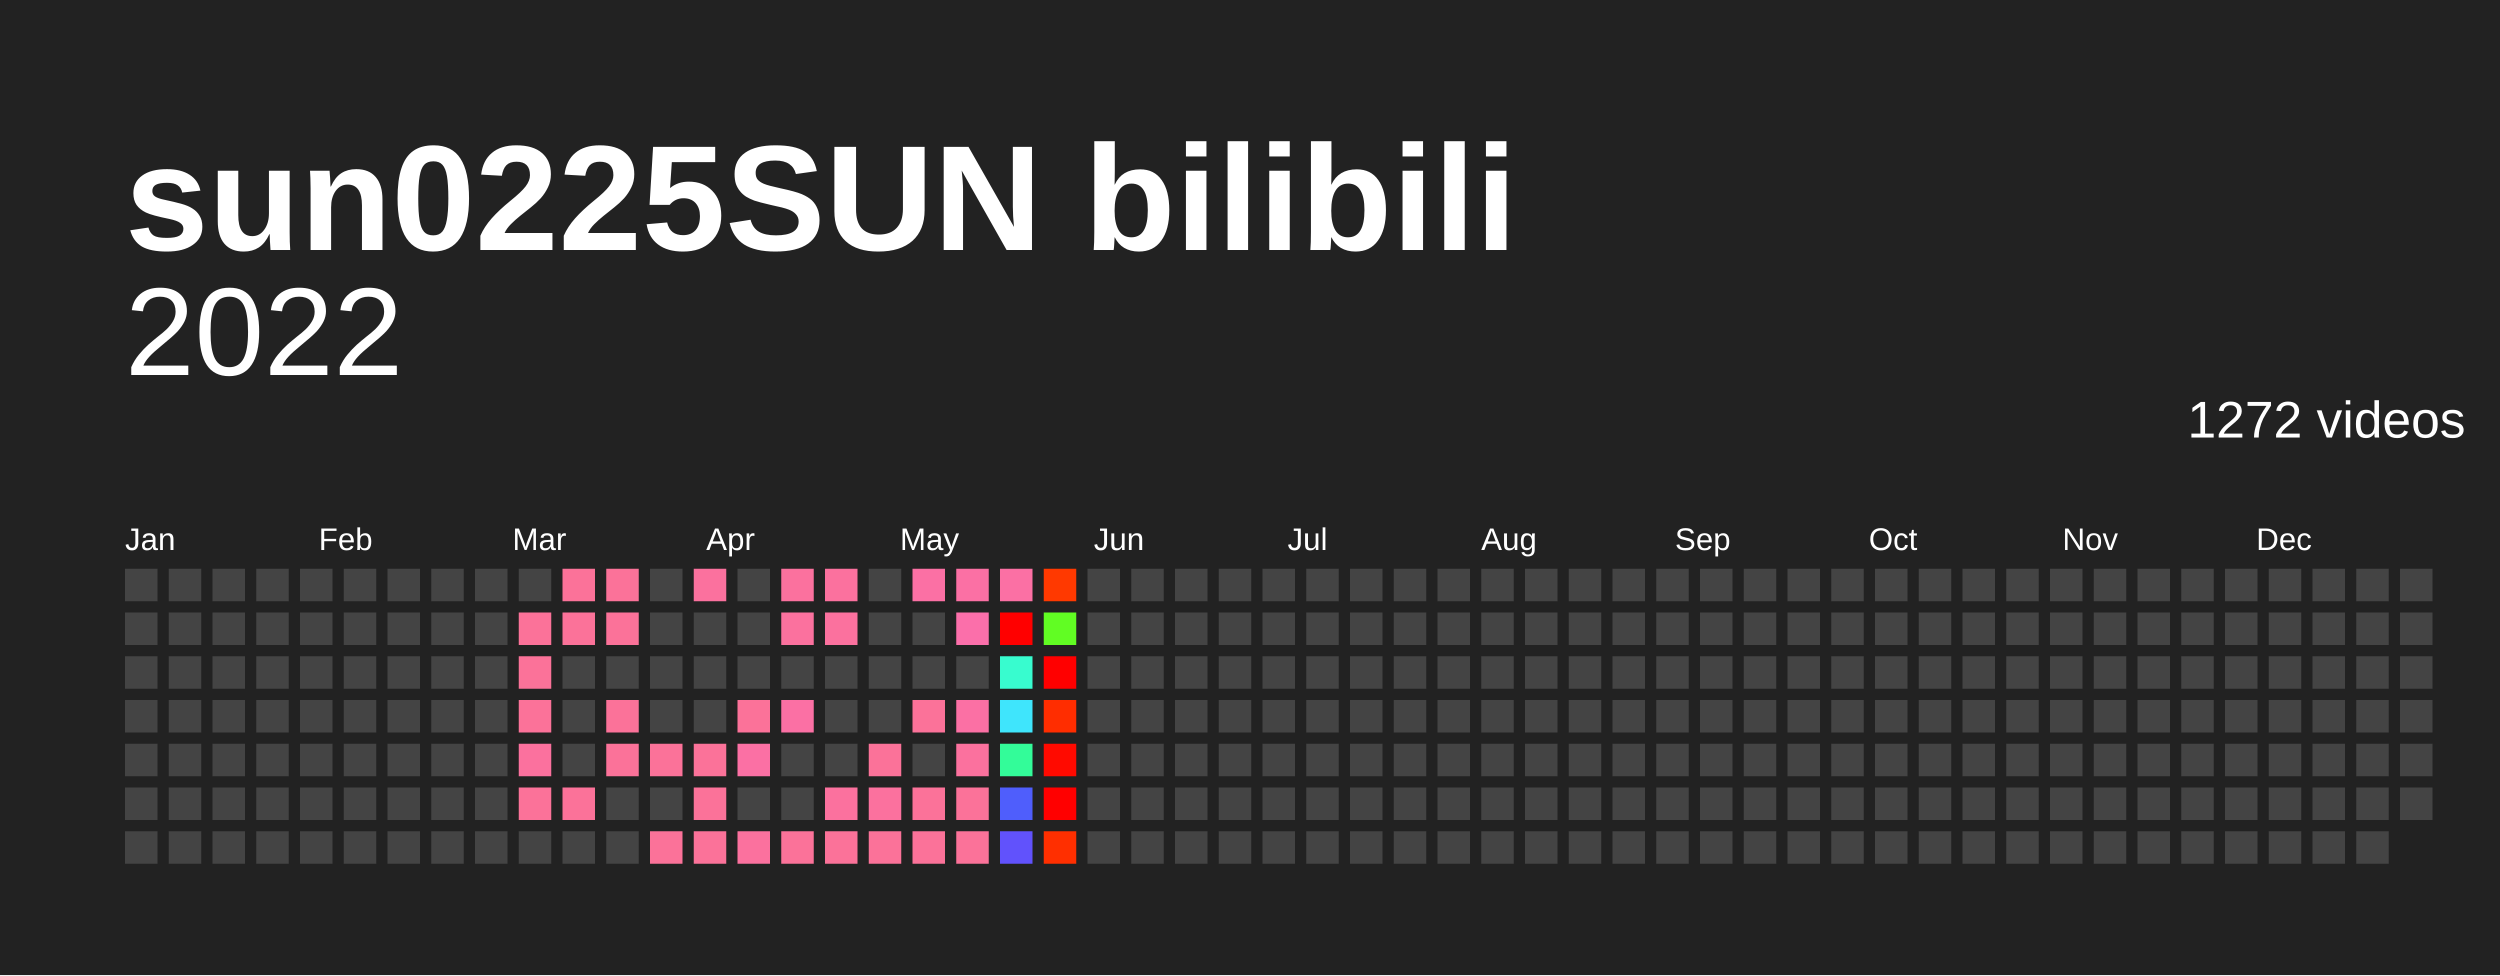
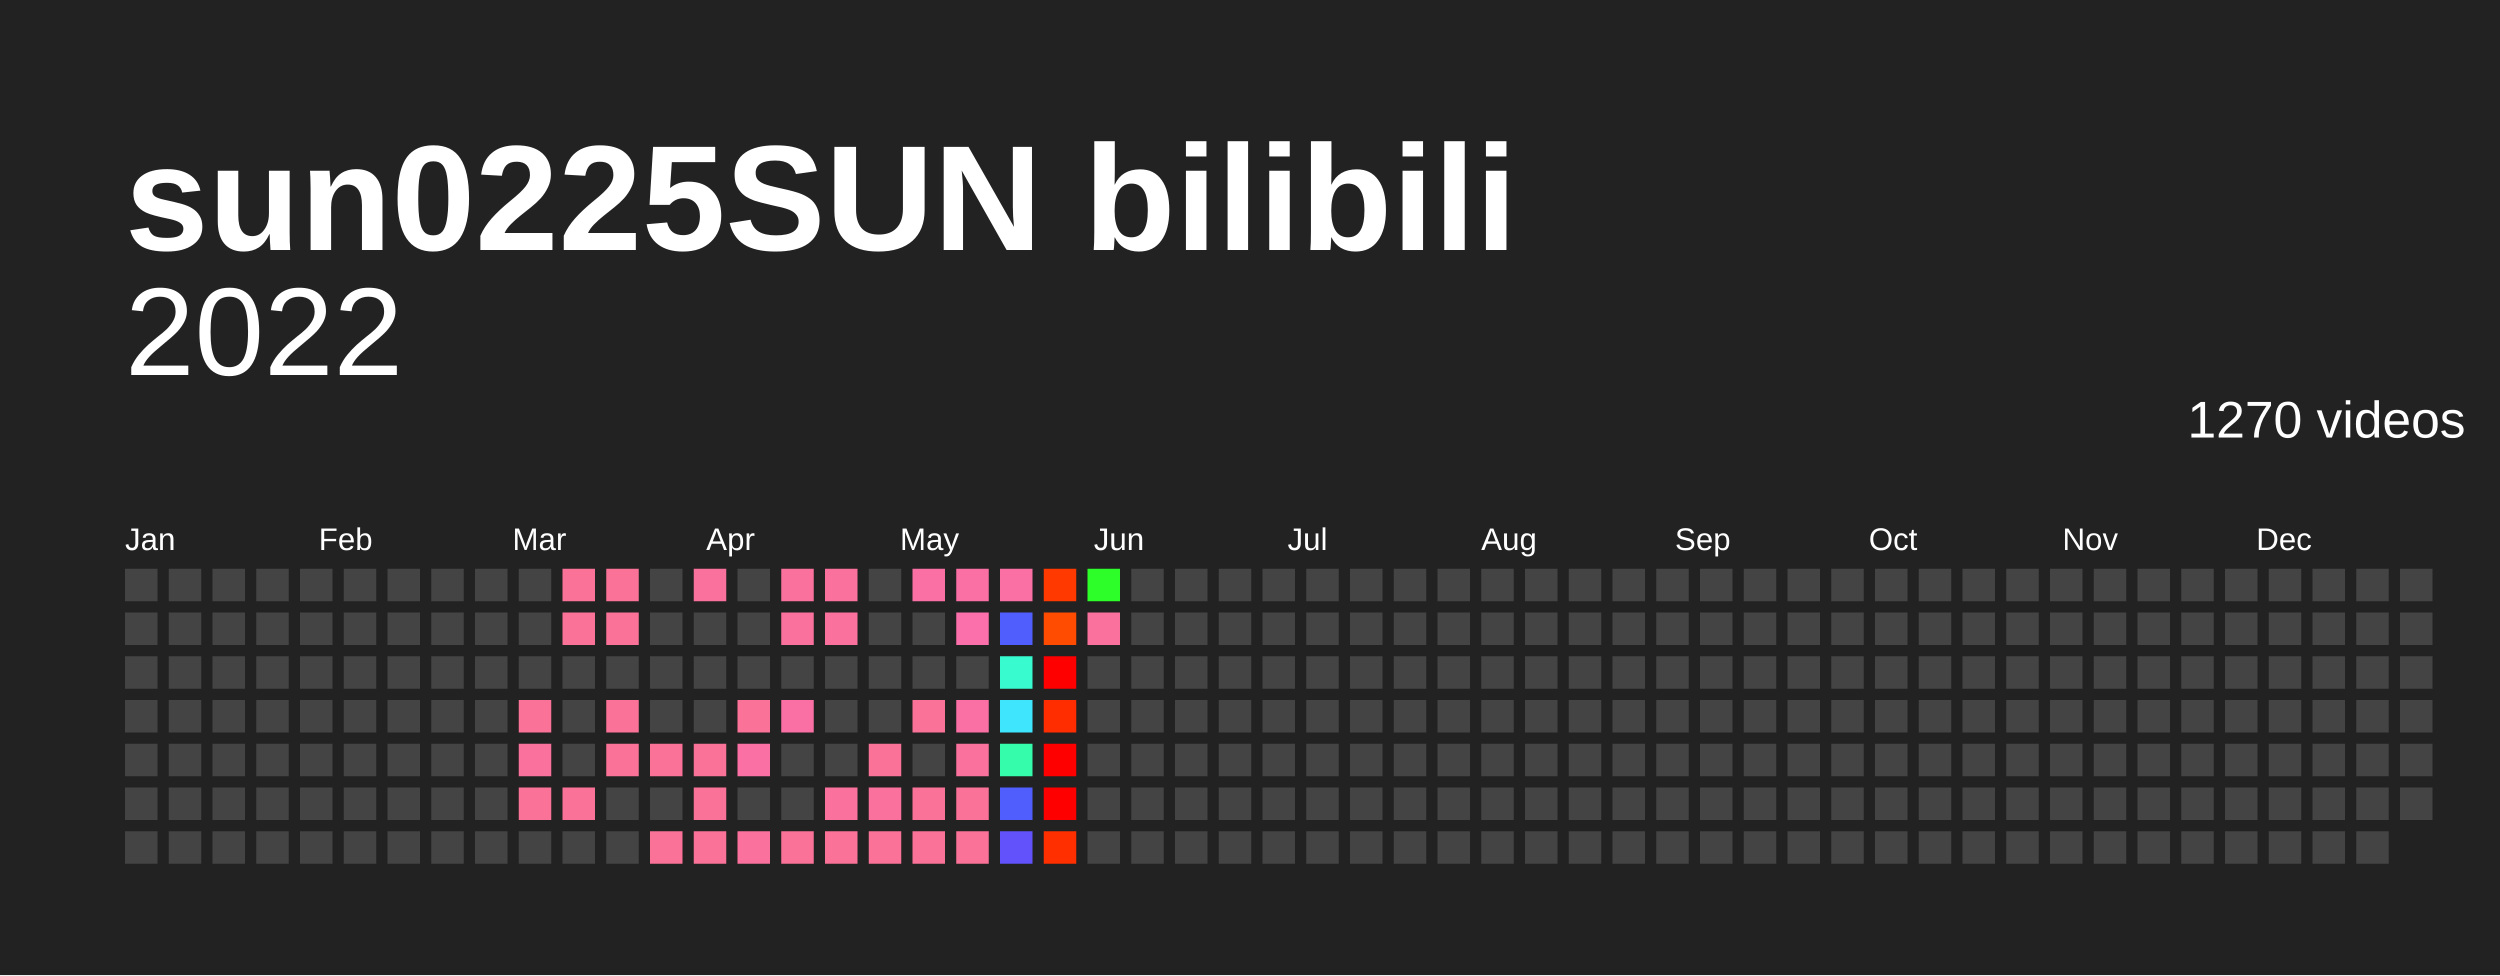
<svg xmlns="http://www.w3.org/2000/svg" baseProfile="full" height="78mm" version="1.1" viewBox="0,0,200,78" width="200mm">
  <defs />
  <rect fill="#222222" height="78" width="200" x="0" y="0" />
  <text fill="#FFFFFF" style="font-size:12px; font-family:Arial; font-weight:bold;" x="10" y="20">sun0225SUN bilibili</text>
  <text alignment-baseline="hanging" fill="#FFFFFF" style="font-size:10.0px; font-family:Arial;" x="10" y="30">2022</text>
-   <text alignment-baseline="hanging" fill="#FFFFFF" style="font-size:4.125px; font-family:Arial;" x="175" y="35">1272 videos</text>
+   <text alignment-baseline="hanging" fill="#FFFFFF" style="font-size:4.125px; font-family:Arial;" x="175" y="35">1270 videos</text>
  <text fill="#FFFFFF" style="font-size:2.5px; font-family:Arial" x="10.0" y="44">Jan</text>
  <text fill="#FFFFFF" style="font-size:2.5px; font-family:Arial" x="25.5" y="44">Feb</text>
  <text fill="#FFFFFF" style="font-size:2.5px; font-family:Arial" x="41.0" y="44">Mar</text>
  <text fill="#FFFFFF" style="font-size:2.5px; font-family:Arial" x="56.5" y="44">Apr</text>
  <text fill="#FFFFFF" style="font-size:2.5px; font-family:Arial" x="72.0" y="44">May</text>
  <text fill="#FFFFFF" style="font-size:2.5px; font-family:Arial" x="87.5" y="44">Jun</text>
  <text fill="#FFFFFF" style="font-size:2.5px; font-family:Arial" x="103.0" y="44">Jul</text>
  <text fill="#FFFFFF" style="font-size:2.5px; font-family:Arial" x="118.5" y="44">Aug</text>
  <text fill="#FFFFFF" style="font-size:2.5px; font-family:Arial" x="134.0" y="44">Sep</text>
  <text fill="#FFFFFF" style="font-size:2.5px; font-family:Arial" x="149.5" y="44">Oct</text>
  <text fill="#FFFFFF" style="font-size:2.5px; font-family:Arial" x="165.0" y="44">Nov</text>
  <text fill="#FFFFFF" style="font-size:2.5px; font-family:Arial" x="180.5" y="44">Dec</text>
  <rect fill="#444444" height="2.6" width="2.6" x="10.0" y="45.5" />
  <rect fill="#444444" height="2.6" width="2.6" x="10.0" y="49.0" />
  <rect fill="#444444" height="2.6" width="2.6" x="10.0" y="52.5" />
  <rect fill="#444444" height="2.6" width="2.6" x="10.0" y="56.0" />
  <rect fill="#444444" height="2.6" width="2.6" x="10.0" y="59.5" />
  <rect fill="#444444" height="2.6" width="2.6" x="10.0" y="63.0" />
  <rect fill="#444444" height="2.6" width="2.6" x="10.0" y="66.5" />
  <rect fill="#444444" height="2.6" width="2.6" x="13.5" y="45.5" />
  <rect fill="#444444" height="2.6" width="2.6" x="13.5" y="49.0" />
  <rect fill="#444444" height="2.6" width="2.6" x="13.5" y="52.5" />
  <rect fill="#444444" height="2.6" width="2.6" x="13.5" y="56.0" />
  <rect fill="#444444" height="2.6" width="2.6" x="13.5" y="59.5" />
  <rect fill="#444444" height="2.6" width="2.6" x="13.5" y="63.0" />
  <rect fill="#444444" height="2.6" width="2.6" x="13.5" y="66.5" />
  <rect fill="#444444" height="2.6" width="2.6" x="17.0" y="45.5" />
  <rect fill="#444444" height="2.6" width="2.6" x="17.0" y="49.0" />
  <rect fill="#444444" height="2.6" width="2.6" x="17.0" y="52.5" />
  <rect fill="#444444" height="2.6" width="2.6" x="17.0" y="56.0" />
  <rect fill="#444444" height="2.6" width="2.6" x="17.0" y="59.5" />
  <rect fill="#444444" height="2.6" width="2.6" x="17.0" y="63.0" />
  <rect fill="#444444" height="2.6" width="2.6" x="17.0" y="66.5" />
  <rect fill="#444444" height="2.6" width="2.6" x="20.5" y="45.5" />
  <rect fill="#444444" height="2.6" width="2.6" x="20.5" y="49.0" />
  <rect fill="#444444" height="2.6" width="2.6" x="20.5" y="52.5" />
  <rect fill="#444444" height="2.6" width="2.6" x="20.5" y="56.0" />
  <rect fill="#444444" height="2.6" width="2.6" x="20.5" y="59.5" />
  <rect fill="#444444" height="2.6" width="2.6" x="20.5" y="63.0" />
  <rect fill="#444444" height="2.6" width="2.6" x="20.5" y="66.5" />
  <rect fill="#444444" height="2.6" width="2.6" x="24.0" y="45.5" />
  <rect fill="#444444" height="2.6" width="2.6" x="24.0" y="49.0" />
  <rect fill="#444444" height="2.6" width="2.6" x="24.0" y="52.5" />
  <rect fill="#444444" height="2.6" width="2.6" x="24.0" y="56.0" />
  <rect fill="#444444" height="2.6" width="2.6" x="24.0" y="59.5" />
  <rect fill="#444444" height="2.6" width="2.6" x="24.0" y="63.0" />
  <rect fill="#444444" height="2.6" width="2.6" x="24.0" y="66.5" />
  <rect fill="#444444" height="2.6" width="2.6" x="27.5" y="45.5" />
  <rect fill="#444444" height="2.6" width="2.6" x="27.5" y="49.0" />
  <rect fill="#444444" height="2.6" width="2.6" x="27.5" y="52.5" />
  <rect fill="#444444" height="2.6" width="2.6" x="27.5" y="56.0" />
  <rect fill="#444444" height="2.6" width="2.6" x="27.5" y="59.5" />
  <rect fill="#444444" height="2.6" width="2.6" x="27.5" y="63.0" />
  <rect fill="#444444" height="2.6" width="2.6" x="27.5" y="66.5" />
  <rect fill="#444444" height="2.6" width="2.6" x="31.0" y="45.5" />
  <rect fill="#444444" height="2.6" width="2.6" x="31.0" y="49.0" />
  <rect fill="#444444" height="2.6" width="2.6" x="31.0" y="52.5" />
  <rect fill="#444444" height="2.6" width="2.6" x="31.0" y="56.0" />
  <rect fill="#444444" height="2.6" width="2.6" x="31.0" y="59.5" />
  <rect fill="#444444" height="2.6" width="2.6" x="31.0" y="63.0" />
  <rect fill="#444444" height="2.6" width="2.6" x="31.0" y="66.5" />
  <rect fill="#444444" height="2.6" width="2.6" x="34.5" y="45.5" />
  <rect fill="#444444" height="2.6" width="2.6" x="34.5" y="49.0" />
  <rect fill="#444444" height="2.6" width="2.6" x="34.5" y="52.5" />
  <rect fill="#444444" height="2.6" width="2.6" x="34.5" y="56.0" />
  <rect fill="#444444" height="2.6" width="2.6" x="34.5" y="59.5" />
  <rect fill="#444444" height="2.6" width="2.6" x="34.5" y="63.0" />
  <rect fill="#444444" height="2.6" width="2.6" x="34.5" y="66.5" />
  <rect fill="#444444" height="2.6" width="2.6" x="38.0" y="45.5" />
  <rect fill="#444444" height="2.6" width="2.6" x="38.0" y="49.0" />
  <rect fill="#444444" height="2.6" width="2.6" x="38.0" y="52.5" />
  <rect fill="#444444" height="2.6" width="2.6" x="38.0" y="56.0" />
  <rect fill="#444444" height="2.6" width="2.6" x="38.0" y="59.5" />
  <rect fill="#444444" height="2.6" width="2.6" x="38.0" y="63.0" />
  <rect fill="#444444" height="2.6" width="2.6" x="38.0" y="66.5" />
  <rect fill="#444444" height="2.6" width="2.6" x="41.5" y="45.5" />
-   <rect fill="#fb7299" height="2.6" width="2.6" x="41.5" y="49.0" />
-   <rect fill="#fb7299" height="2.6" width="2.6" x="41.5" y="52.5" />
+   <rect fill="#444444" height="2.6" width="2.6" x="41.5" y="49.0" />
+   <rect fill="#444444" height="2.6" width="2.6" x="41.5" y="52.5" />
  <rect fill="#fb7299" height="2.6" width="2.6" x="41.5" y="56.0" />
  <rect fill="#fb719e" height="2.6" width="2.6" x="41.5" y="59.5" />
  <rect fill="#fb7299" height="2.6" width="2.6" x="41.5" y="63.0" />
  <rect fill="#444444" height="2.6" width="2.6" x="41.5" y="66.5" />
  <rect fill="#fb7299" height="2.6" width="2.6" x="45.0" y="45.5" />
  <rect fill="#fb7299" height="2.6" width="2.6" x="45.0" y="49.0" />
  <rect fill="#444444" height="2.6" width="2.6" x="45.0" y="52.5" />
  <rect fill="#444444" height="2.6" width="2.6" x="45.0" y="56.0" />
  <rect fill="#444444" height="2.6" width="2.6" x="45.0" y="59.5" />
  <rect fill="#fb7299" height="2.6" width="2.6" x="45.0" y="63.0" />
  <rect fill="#444444" height="2.6" width="2.6" x="45.0" y="66.5" />
  <rect fill="#fb7299" height="2.6" width="2.6" x="48.5" y="45.5" />
  <rect fill="#fb7299" height="2.6" width="2.6" x="48.5" y="49.0" />
  <rect fill="#444444" height="2.6" width="2.6" x="48.5" y="52.5" />
  <rect fill="#fb7299" height="2.6" width="2.6" x="48.5" y="56.0" />
  <rect fill="#fb7299" height="2.6" width="2.6" x="48.5" y="59.5" />
  <rect fill="#444444" height="2.6" width="2.6" x="48.5" y="63.0" />
  <rect fill="#444444" height="2.6" width="2.6" x="48.5" y="66.5" />
  <rect fill="#444444" height="2.6" width="2.6" x="52.0" y="45.5" />
  <rect fill="#444444" height="2.6" width="2.6" x="52.0" y="49.0" />
  <rect fill="#444444" height="2.6" width="2.6" x="52.0" y="52.5" />
  <rect fill="#444444" height="2.6" width="2.6" x="52.0" y="56.0" />
  <rect fill="#fb7299" height="2.6" width="2.6" x="52.0" y="59.5" />
  <rect fill="#444444" height="2.6" width="2.6" x="52.0" y="63.0" />
  <rect fill="#fb7299" height="2.6" width="2.6" x="52.0" y="66.5" />
  <rect fill="#fb719e" height="2.6" width="2.6" x="55.5" y="45.5" />
  <rect fill="#444444" height="2.6" width="2.6" x="55.5" y="49.0" />
  <rect fill="#444444" height="2.6" width="2.6" x="55.5" y="52.5" />
  <rect fill="#444444" height="2.6" width="2.6" x="55.5" y="56.0" />
  <rect fill="#fb7299" height="2.6" width="2.6" x="55.5" y="59.5" />
  <rect fill="#fb7299" height="2.6" width="2.6" x="55.5" y="63.0" />
  <rect fill="#fb7299" height="2.6" width="2.6" x="55.5" y="66.5" />
  <rect fill="#444444" height="2.6" width="2.6" x="59.0" y="45.5" />
  <rect fill="#444444" height="2.6" width="2.6" x="59.0" y="49.0" />
  <rect fill="#444444" height="2.6" width="2.6" x="59.0" y="52.5" />
  <rect fill="#fb7299" height="2.6" width="2.6" x="59.0" y="56.0" />
  <rect fill="#fb70a4" height="2.6" width="2.6" x="59.0" y="59.5" />
  <rect fill="#444444" height="2.6" width="2.6" x="59.0" y="63.0" />
  <rect fill="#fb719e" height="2.6" width="2.6" x="59.0" y="66.5" />
  <rect fill="#fb719e" height="2.6" width="2.6" x="62.5" y="45.5" />
  <rect fill="#fb719e" height="2.6" width="2.6" x="62.5" y="49.0" />
  <rect fill="#444444" height="2.6" width="2.6" x="62.5" y="52.5" />
  <rect fill="#fb70a4" height="2.6" width="2.6" x="62.5" y="56.0" />
  <rect fill="#444444" height="2.6" width="2.6" x="62.5" y="59.5" />
  <rect fill="#444444" height="2.6" width="2.6" x="62.5" y="63.0" />
  <rect fill="#fb7299" height="2.6" width="2.6" x="62.5" y="66.5" />
  <rect fill="#fb719e" height="2.6" width="2.6" x="66.0" y="45.5" />
  <rect fill="#fb719e" height="2.6" width="2.6" x="66.0" y="49.0" />
  <rect fill="#444444" height="2.6" width="2.6" x="66.0" y="52.5" />
  <rect fill="#444444" height="2.6" width="2.6" x="66.0" y="56.0" />
  <rect fill="#444444" height="2.6" width="2.6" x="66.0" y="59.5" />
  <rect fill="#fb719e" height="2.6" width="2.6" x="66.0" y="63.0" />
  <rect fill="#fb7299" height="2.6" width="2.6" x="66.0" y="66.5" />
  <rect fill="#444444" height="2.6" width="2.6" x="69.5" y="45.5" />
  <rect fill="#444444" height="2.6" width="2.6" x="69.5" y="49.0" />
  <rect fill="#444444" height="2.6" width="2.6" x="69.5" y="52.5" />
  <rect fill="#444444" height="2.6" width="2.6" x="69.5" y="56.0" />
  <rect fill="#fb7299" height="2.6" width="2.6" x="69.5" y="59.5" />
  <rect fill="#fb719e" height="2.6" width="2.6" x="69.5" y="63.0" />
  <rect fill="#fb7299" height="2.6" width="2.6" x="69.5" y="66.5" />
  <rect fill="#fb70a4" height="2.6" width="2.6" x="73.0" y="45.5" />
  <rect fill="#444444" height="2.6" width="2.6" x="73.0" y="49.0" />
  <rect fill="#444444" height="2.6" width="2.6" x="73.0" y="52.5" />
  <rect fill="#fb7299" height="2.6" width="2.6" x="73.0" y="56.0" />
  <rect fill="#444444" height="2.6" width="2.6" x="73.0" y="59.5" />
  <rect fill="#fb7299" height="2.6" width="2.6" x="73.0" y="63.0" />
  <rect fill="#fb7299" height="2.6" width="2.6" x="73.0" y="66.5" />
  <rect fill="#fb70a4" height="2.6" width="2.6" x="76.5" y="45.5" />
  <rect fill="#fb6faa" height="2.6" width="2.6" x="76.5" y="49.0" />
  <rect fill="#444444" height="2.6" width="2.6" x="76.5" y="52.5" />
  <rect fill="#fb70a4" height="2.6" width="2.6" x="76.5" y="56.0" />
  <rect fill="#fb719e" height="2.6" width="2.6" x="76.5" y="59.5" />
  <rect fill="#fb7299" height="2.6" width="2.6" x="76.5" y="63.0" />
  <rect fill="#fb7299" height="2.6" width="2.6" x="76.5" y="66.5" />
  <rect fill="#fb70a4" height="2.6" width="2.6" x="80.0" y="45.5" />
-   <rect fill="red" height="2.6" width="2.6" x="80.0" y="49.0" />
+   <rect fill="#4f5efc" height="2.6" width="2.6" x="80.0" y="49.0" />
  <rect fill="#38fccf" height="2.6" width="2.6" x="80.0" y="52.5" />
  <rect fill="#3fe5fc" height="2.6" width="2.6" x="80.0" y="56.0" />
-   <rect fill="#33fc99" height="2.6" width="2.6" x="80.0" y="59.5" />
+   <rect fill="#34fcab" height="2.6" width="2.6" x="80.0" y="59.5" />
  <rect fill="#4f5efc" height="2.6" width="2.6" x="80.0" y="63.0" />
  <rect fill="#6152fc" height="2.6" width="2.6" x="80.0" y="66.5" />
  <rect fill="#ff3900" height="2.6" width="2.6" x="83.5" y="45.5" />
-   <rect fill="#61fd23" height="2.6" width="2.6" x="83.5" y="49.0" />
+   <rect fill="#ff4c00" height="2.6" width="2.6" x="83.5" y="49.0" />
  <rect fill="red" height="2.6" width="2.6" x="83.5" y="52.5" />
  <rect fill="#ff2d00" height="2.6" width="2.6" x="83.5" y="56.0" />
-   <rect fill="#ff0a00" height="2.6" width="2.6" x="83.5" y="59.5" />
+   <rect fill="red" height="2.6" width="2.6" x="83.5" y="59.5" />
  <rect fill="red" height="2.6" width="2.6" x="83.5" y="63.0" />
  <rect fill="#ff2f00" height="2.6" width="2.6" x="83.5" y="66.5" />
-   <rect fill="#444444" height="2.6" width="2.6" x="87.0" y="45.5" />
-   <rect fill="#444444" height="2.6" width="2.6" x="87.0" y="49.0" />
+   <rect fill="#2dfd28" height="2.6" width="2.6" x="87.0" y="45.5" />
+   <rect fill="#fb719e" height="2.6" width="2.6" x="87.0" y="49.0" />
  <rect fill="#444444" height="2.6" width="2.6" x="87.0" y="52.5" />
  <rect fill="#444444" height="2.6" width="2.6" x="87.0" y="56.0" />
  <rect fill="#444444" height="2.6" width="2.6" x="87.0" y="59.5" />
  <rect fill="#444444" height="2.6" width="2.6" x="87.0" y="63.0" />
  <rect fill="#444444" height="2.6" width="2.6" x="87.0" y="66.5" />
  <rect fill="#444444" height="2.6" width="2.6" x="90.5" y="45.5" />
  <rect fill="#444444" height="2.6" width="2.6" x="90.5" y="49.0" />
  <rect fill="#444444" height="2.6" width="2.6" x="90.5" y="52.5" />
  <rect fill="#444444" height="2.6" width="2.6" x="90.5" y="56.0" />
  <rect fill="#444444" height="2.6" width="2.6" x="90.5" y="59.5" />
  <rect fill="#444444" height="2.6" width="2.6" x="90.5" y="63.0" />
  <rect fill="#444444" height="2.6" width="2.6" x="90.5" y="66.5" />
  <rect fill="#444444" height="2.6" width="2.6" x="94.0" y="45.5" />
  <rect fill="#444444" height="2.6" width="2.6" x="94.0" y="49.0" />
  <rect fill="#444444" height="2.6" width="2.6" x="94.0" y="52.5" />
  <rect fill="#444444" height="2.6" width="2.6" x="94.0" y="56.0" />
  <rect fill="#444444" height="2.6" width="2.6" x="94.0" y="59.5" />
  <rect fill="#444444" height="2.6" width="2.6" x="94.0" y="63.0" />
  <rect fill="#444444" height="2.6" width="2.6" x="94.0" y="66.5" />
  <rect fill="#444444" height="2.6" width="2.6" x="97.5" y="45.5" />
  <rect fill="#444444" height="2.6" width="2.6" x="97.5" y="49.0" />
  <rect fill="#444444" height="2.6" width="2.6" x="97.5" y="52.5" />
  <rect fill="#444444" height="2.6" width="2.6" x="97.5" y="56.0" />
  <rect fill="#444444" height="2.6" width="2.6" x="97.5" y="59.5" />
  <rect fill="#444444" height="2.6" width="2.6" x="97.5" y="63.0" />
  <rect fill="#444444" height="2.6" width="2.6" x="97.5" y="66.5" />
  <rect fill="#444444" height="2.6" width="2.6" x="101.0" y="45.5" />
  <rect fill="#444444" height="2.6" width="2.6" x="101.0" y="49.0" />
  <rect fill="#444444" height="2.6" width="2.6" x="101.0" y="52.5" />
  <rect fill="#444444" height="2.6" width="2.6" x="101.0" y="56.0" />
  <rect fill="#444444" height="2.6" width="2.6" x="101.0" y="59.5" />
  <rect fill="#444444" height="2.6" width="2.6" x="101.0" y="63.0" />
  <rect fill="#444444" height="2.6" width="2.6" x="101.0" y="66.5" />
  <rect fill="#444444" height="2.6" width="2.6" x="104.5" y="45.5" />
  <rect fill="#444444" height="2.6" width="2.6" x="104.5" y="49.0" />
  <rect fill="#444444" height="2.6" width="2.6" x="104.5" y="52.5" />
  <rect fill="#444444" height="2.6" width="2.6" x="104.5" y="56.0" />
  <rect fill="#444444" height="2.6" width="2.6" x="104.5" y="59.5" />
  <rect fill="#444444" height="2.6" width="2.6" x="104.5" y="63.0" />
  <rect fill="#444444" height="2.6" width="2.6" x="104.5" y="66.5" />
  <rect fill="#444444" height="2.6" width="2.6" x="108.0" y="45.5" />
  <rect fill="#444444" height="2.6" width="2.6" x="108.0" y="49.0" />
  <rect fill="#444444" height="2.6" width="2.6" x="108.0" y="52.5" />
  <rect fill="#444444" height="2.6" width="2.6" x="108.0" y="56.0" />
  <rect fill="#444444" height="2.6" width="2.6" x="108.0" y="59.5" />
  <rect fill="#444444" height="2.6" width="2.6" x="108.0" y="63.0" />
  <rect fill="#444444" height="2.6" width="2.6" x="108.0" y="66.5" />
  <rect fill="#444444" height="2.6" width="2.6" x="111.5" y="45.5" />
  <rect fill="#444444" height="2.6" width="2.6" x="111.5" y="49.0" />
  <rect fill="#444444" height="2.6" width="2.6" x="111.5" y="52.5" />
  <rect fill="#444444" height="2.6" width="2.6" x="111.5" y="56.0" />
  <rect fill="#444444" height="2.6" width="2.6" x="111.5" y="59.5" />
  <rect fill="#444444" height="2.6" width="2.6" x="111.5" y="63.0" />
  <rect fill="#444444" height="2.6" width="2.6" x="111.5" y="66.5" />
  <rect fill="#444444" height="2.6" width="2.6" x="115.0" y="45.5" />
  <rect fill="#444444" height="2.6" width="2.6" x="115.0" y="49.0" />
  <rect fill="#444444" height="2.6" width="2.6" x="115.0" y="52.5" />
  <rect fill="#444444" height="2.6" width="2.6" x="115.0" y="56.0" />
  <rect fill="#444444" height="2.6" width="2.6" x="115.0" y="59.5" />
  <rect fill="#444444" height="2.6" width="2.6" x="115.0" y="63.0" />
  <rect fill="#444444" height="2.6" width="2.6" x="115.0" y="66.5" />
  <rect fill="#444444" height="2.6" width="2.6" x="118.5" y="45.5" />
  <rect fill="#444444" height="2.6" width="2.6" x="118.5" y="49.0" />
  <rect fill="#444444" height="2.6" width="2.6" x="118.5" y="52.5" />
  <rect fill="#444444" height="2.6" width="2.6" x="118.5" y="56.0" />
  <rect fill="#444444" height="2.6" width="2.6" x="118.5" y="59.5" />
  <rect fill="#444444" height="2.6" width="2.6" x="118.5" y="63.0" />
  <rect fill="#444444" height="2.6" width="2.6" x="118.5" y="66.5" />
  <rect fill="#444444" height="2.6" width="2.6" x="122.0" y="45.5" />
  <rect fill="#444444" height="2.6" width="2.6" x="122.0" y="49.0" />
  <rect fill="#444444" height="2.6" width="2.6" x="122.0" y="52.5" />
  <rect fill="#444444" height="2.6" width="2.6" x="122.0" y="56.0" />
  <rect fill="#444444" height="2.6" width="2.6" x="122.0" y="59.5" />
  <rect fill="#444444" height="2.6" width="2.6" x="122.0" y="63.0" />
  <rect fill="#444444" height="2.6" width="2.6" x="122.0" y="66.5" />
  <rect fill="#444444" height="2.6" width="2.6" x="125.5" y="45.5" />
  <rect fill="#444444" height="2.6" width="2.6" x="125.5" y="49.0" />
  <rect fill="#444444" height="2.6" width="2.6" x="125.5" y="52.5" />
  <rect fill="#444444" height="2.6" width="2.6" x="125.5" y="56.0" />
  <rect fill="#444444" height="2.6" width="2.6" x="125.5" y="59.5" />
  <rect fill="#444444" height="2.6" width="2.6" x="125.5" y="63.0" />
  <rect fill="#444444" height="2.6" width="2.6" x="125.5" y="66.5" />
  <rect fill="#444444" height="2.6" width="2.6" x="129.0" y="45.5" />
  <rect fill="#444444" height="2.6" width="2.6" x="129.0" y="49.0" />
  <rect fill="#444444" height="2.6" width="2.6" x="129.0" y="52.5" />
  <rect fill="#444444" height="2.6" width="2.6" x="129.0" y="56.0" />
  <rect fill="#444444" height="2.6" width="2.6" x="129.0" y="59.5" />
  <rect fill="#444444" height="2.6" width="2.6" x="129.0" y="63.0" />
  <rect fill="#444444" height="2.6" width="2.6" x="129.0" y="66.5" />
  <rect fill="#444444" height="2.6" width="2.6" x="132.5" y="45.5" />
  <rect fill="#444444" height="2.6" width="2.6" x="132.5" y="49.0" />
  <rect fill="#444444" height="2.6" width="2.6" x="132.5" y="52.5" />
  <rect fill="#444444" height="2.6" width="2.6" x="132.5" y="56.0" />
  <rect fill="#444444" height="2.6" width="2.6" x="132.5" y="59.5" />
  <rect fill="#444444" height="2.6" width="2.6" x="132.5" y="63.0" />
  <rect fill="#444444" height="2.6" width="2.6" x="132.5" y="66.5" />
  <rect fill="#444444" height="2.6" width="2.6" x="136.0" y="45.5" />
  <rect fill="#444444" height="2.6" width="2.6" x="136.0" y="49.0" />
  <rect fill="#444444" height="2.6" width="2.6" x="136.0" y="52.5" />
  <rect fill="#444444" height="2.6" width="2.6" x="136.0" y="56.0" />
  <rect fill="#444444" height="2.6" width="2.6" x="136.0" y="59.5" />
  <rect fill="#444444" height="2.6" width="2.6" x="136.0" y="63.0" />
  <rect fill="#444444" height="2.6" width="2.6" x="136.0" y="66.5" />
  <rect fill="#444444" height="2.6" width="2.6" x="139.5" y="45.5" />
  <rect fill="#444444" height="2.6" width="2.6" x="139.5" y="49.0" />
  <rect fill="#444444" height="2.6" width="2.6" x="139.5" y="52.5" />
  <rect fill="#444444" height="2.6" width="2.6" x="139.5" y="56.0" />
  <rect fill="#444444" height="2.6" width="2.6" x="139.5" y="59.5" />
  <rect fill="#444444" height="2.6" width="2.6" x="139.5" y="63.0" />
  <rect fill="#444444" height="2.6" width="2.6" x="139.5" y="66.5" />
  <rect fill="#444444" height="2.6" width="2.6" x="143.0" y="45.5" />
  <rect fill="#444444" height="2.6" width="2.6" x="143.0" y="49.0" />
  <rect fill="#444444" height="2.6" width="2.6" x="143.0" y="52.5" />
  <rect fill="#444444" height="2.6" width="2.6" x="143.0" y="56.0" />
  <rect fill="#444444" height="2.6" width="2.6" x="143.0" y="59.5" />
  <rect fill="#444444" height="2.6" width="2.6" x="143.0" y="63.0" />
  <rect fill="#444444" height="2.6" width="2.6" x="143.0" y="66.5" />
  <rect fill="#444444" height="2.6" width="2.6" x="146.5" y="45.5" />
  <rect fill="#444444" height="2.6" width="2.6" x="146.5" y="49.0" />
  <rect fill="#444444" height="2.6" width="2.6" x="146.5" y="52.5" />
  <rect fill="#444444" height="2.6" width="2.6" x="146.5" y="56.0" />
  <rect fill="#444444" height="2.6" width="2.6" x="146.5" y="59.5" />
  <rect fill="#444444" height="2.6" width="2.6" x="146.5" y="63.0" />
  <rect fill="#444444" height="2.6" width="2.6" x="146.5" y="66.5" />
  <rect fill="#444444" height="2.6" width="2.6" x="150.0" y="45.5" />
  <rect fill="#444444" height="2.6" width="2.6" x="150.0" y="49.0" />
  <rect fill="#444444" height="2.6" width="2.6" x="150.0" y="52.5" />
  <rect fill="#444444" height="2.6" width="2.6" x="150.0" y="56.0" />
  <rect fill="#444444" height="2.6" width="2.6" x="150.0" y="59.5" />
  <rect fill="#444444" height="2.6" width="2.6" x="150.0" y="63.0" />
  <rect fill="#444444" height="2.6" width="2.6" x="150.0" y="66.5" />
  <rect fill="#444444" height="2.6" width="2.6" x="153.5" y="45.5" />
  <rect fill="#444444" height="2.6" width="2.6" x="153.5" y="49.0" />
  <rect fill="#444444" height="2.6" width="2.6" x="153.5" y="52.5" />
  <rect fill="#444444" height="2.6" width="2.6" x="153.5" y="56.0" />
  <rect fill="#444444" height="2.6" width="2.6" x="153.5" y="59.5" />
  <rect fill="#444444" height="2.6" width="2.6" x="153.5" y="63.0" />
  <rect fill="#444444" height="2.6" width="2.6" x="153.5" y="66.5" />
  <rect fill="#444444" height="2.6" width="2.6" x="157.0" y="45.5" />
  <rect fill="#444444" height="2.6" width="2.6" x="157.0" y="49.0" />
  <rect fill="#444444" height="2.6" width="2.6" x="157.0" y="52.5" />
  <rect fill="#444444" height="2.6" width="2.6" x="157.0" y="56.0" />
  <rect fill="#444444" height="2.6" width="2.6" x="157.0" y="59.5" />
  <rect fill="#444444" height="2.6" width="2.6" x="157.0" y="63.0" />
  <rect fill="#444444" height="2.6" width="2.6" x="157.0" y="66.5" />
  <rect fill="#444444" height="2.6" width="2.6" x="160.5" y="45.5" />
  <rect fill="#444444" height="2.6" width="2.6" x="160.5" y="49.0" />
  <rect fill="#444444" height="2.6" width="2.6" x="160.5" y="52.5" />
  <rect fill="#444444" height="2.6" width="2.6" x="160.5" y="56.0" />
  <rect fill="#444444" height="2.6" width="2.6" x="160.5" y="59.5" />
  <rect fill="#444444" height="2.6" width="2.6" x="160.5" y="63.0" />
  <rect fill="#444444" height="2.6" width="2.6" x="160.5" y="66.5" />
  <rect fill="#444444" height="2.6" width="2.6" x="164.0" y="45.5" />
  <rect fill="#444444" height="2.6" width="2.6" x="164.0" y="49.0" />
  <rect fill="#444444" height="2.6" width="2.6" x="164.0" y="52.5" />
  <rect fill="#444444" height="2.6" width="2.6" x="164.0" y="56.0" />
  <rect fill="#444444" height="2.6" width="2.6" x="164.0" y="59.5" />
  <rect fill="#444444" height="2.6" width="2.6" x="164.0" y="63.0" />
  <rect fill="#444444" height="2.6" width="2.6" x="164.0" y="66.5" />
  <rect fill="#444444" height="2.6" width="2.6" x="167.5" y="45.5" />
  <rect fill="#444444" height="2.6" width="2.6" x="167.5" y="49.0" />
  <rect fill="#444444" height="2.6" width="2.6" x="167.5" y="52.5" />
  <rect fill="#444444" height="2.6" width="2.6" x="167.5" y="56.0" />
  <rect fill="#444444" height="2.6" width="2.6" x="167.5" y="59.5" />
  <rect fill="#444444" height="2.6" width="2.6" x="167.5" y="63.0" />
  <rect fill="#444444" height="2.6" width="2.6" x="167.5" y="66.5" />
  <rect fill="#444444" height="2.6" width="2.6" x="171.0" y="45.5" />
  <rect fill="#444444" height="2.6" width="2.6" x="171.0" y="49.0" />
  <rect fill="#444444" height="2.6" width="2.6" x="171.0" y="52.5" />
  <rect fill="#444444" height="2.6" width="2.6" x="171.0" y="56.0" />
  <rect fill="#444444" height="2.6" width="2.6" x="171.0" y="59.5" />
  <rect fill="#444444" height="2.6" width="2.6" x="171.0" y="63.0" />
  <rect fill="#444444" height="2.6" width="2.6" x="171.0" y="66.5" />
  <rect fill="#444444" height="2.6" width="2.6" x="174.5" y="45.5" />
  <rect fill="#444444" height="2.6" width="2.6" x="174.5" y="49.0" />
  <rect fill="#444444" height="2.6" width="2.6" x="174.5" y="52.5" />
  <rect fill="#444444" height="2.6" width="2.6" x="174.5" y="56.0" />
  <rect fill="#444444" height="2.6" width="2.6" x="174.5" y="59.5" />
  <rect fill="#444444" height="2.6" width="2.6" x="174.5" y="63.0" />
  <rect fill="#444444" height="2.6" width="2.6" x="174.5" y="66.5" />
  <rect fill="#444444" height="2.6" width="2.6" x="178.0" y="45.5" />
  <rect fill="#444444" height="2.6" width="2.6" x="178.0" y="49.0" />
  <rect fill="#444444" height="2.6" width="2.6" x="178.0" y="52.5" />
  <rect fill="#444444" height="2.6" width="2.6" x="178.0" y="56.0" />
  <rect fill="#444444" height="2.6" width="2.6" x="178.0" y="59.5" />
  <rect fill="#444444" height="2.6" width="2.6" x="178.0" y="63.0" />
  <rect fill="#444444" height="2.6" width="2.6" x="178.0" y="66.5" />
  <rect fill="#444444" height="2.6" width="2.6" x="181.5" y="45.5" />
  <rect fill="#444444" height="2.6" width="2.6" x="181.5" y="49.0" />
  <rect fill="#444444" height="2.6" width="2.6" x="181.5" y="52.5" />
  <rect fill="#444444" height="2.6" width="2.6" x="181.5" y="56.0" />
  <rect fill="#444444" height="2.6" width="2.6" x="181.5" y="59.5" />
  <rect fill="#444444" height="2.6" width="2.6" x="181.5" y="63.0" />
  <rect fill="#444444" height="2.6" width="2.6" x="181.5" y="66.5" />
  <rect fill="#444444" height="2.6" width="2.6" x="185.0" y="45.5" />
  <rect fill="#444444" height="2.6" width="2.6" x="185.0" y="49.0" />
  <rect fill="#444444" height="2.6" width="2.6" x="185.0" y="52.5" />
  <rect fill="#444444" height="2.6" width="2.6" x="185.0" y="56.0" />
  <rect fill="#444444" height="2.6" width="2.6" x="185.0" y="59.5" />
  <rect fill="#444444" height="2.6" width="2.6" x="185.0" y="63.0" />
  <rect fill="#444444" height="2.6" width="2.6" x="185.0" y="66.5" />
  <rect fill="#444444" height="2.6" width="2.6" x="188.5" y="45.5" />
  <rect fill="#444444" height="2.6" width="2.6" x="188.5" y="49.0" />
  <rect fill="#444444" height="2.6" width="2.6" x="188.5" y="52.5" />
  <rect fill="#444444" height="2.6" width="2.6" x="188.5" y="56.0" />
  <rect fill="#444444" height="2.6" width="2.6" x="188.5" y="59.5" />
  <rect fill="#444444" height="2.6" width="2.6" x="188.5" y="63.0" />
  <rect fill="#444444" height="2.6" width="2.6" x="188.5" y="66.5" />
  <rect fill="#444444" height="2.6" width="2.6" x="192.0" y="45.5" />
  <rect fill="#444444" height="2.6" width="2.6" x="192.0" y="49.0" />
  <rect fill="#444444" height="2.6" width="2.6" x="192.0" y="52.5" />
  <rect fill="#444444" height="2.6" width="2.6" x="192.0" y="56.0" />
  <rect fill="#444444" height="2.6" width="2.6" x="192.0" y="59.5" />
  <rect fill="#444444" height="2.6" width="2.6" x="192.0" y="63.0" />
</svg>
